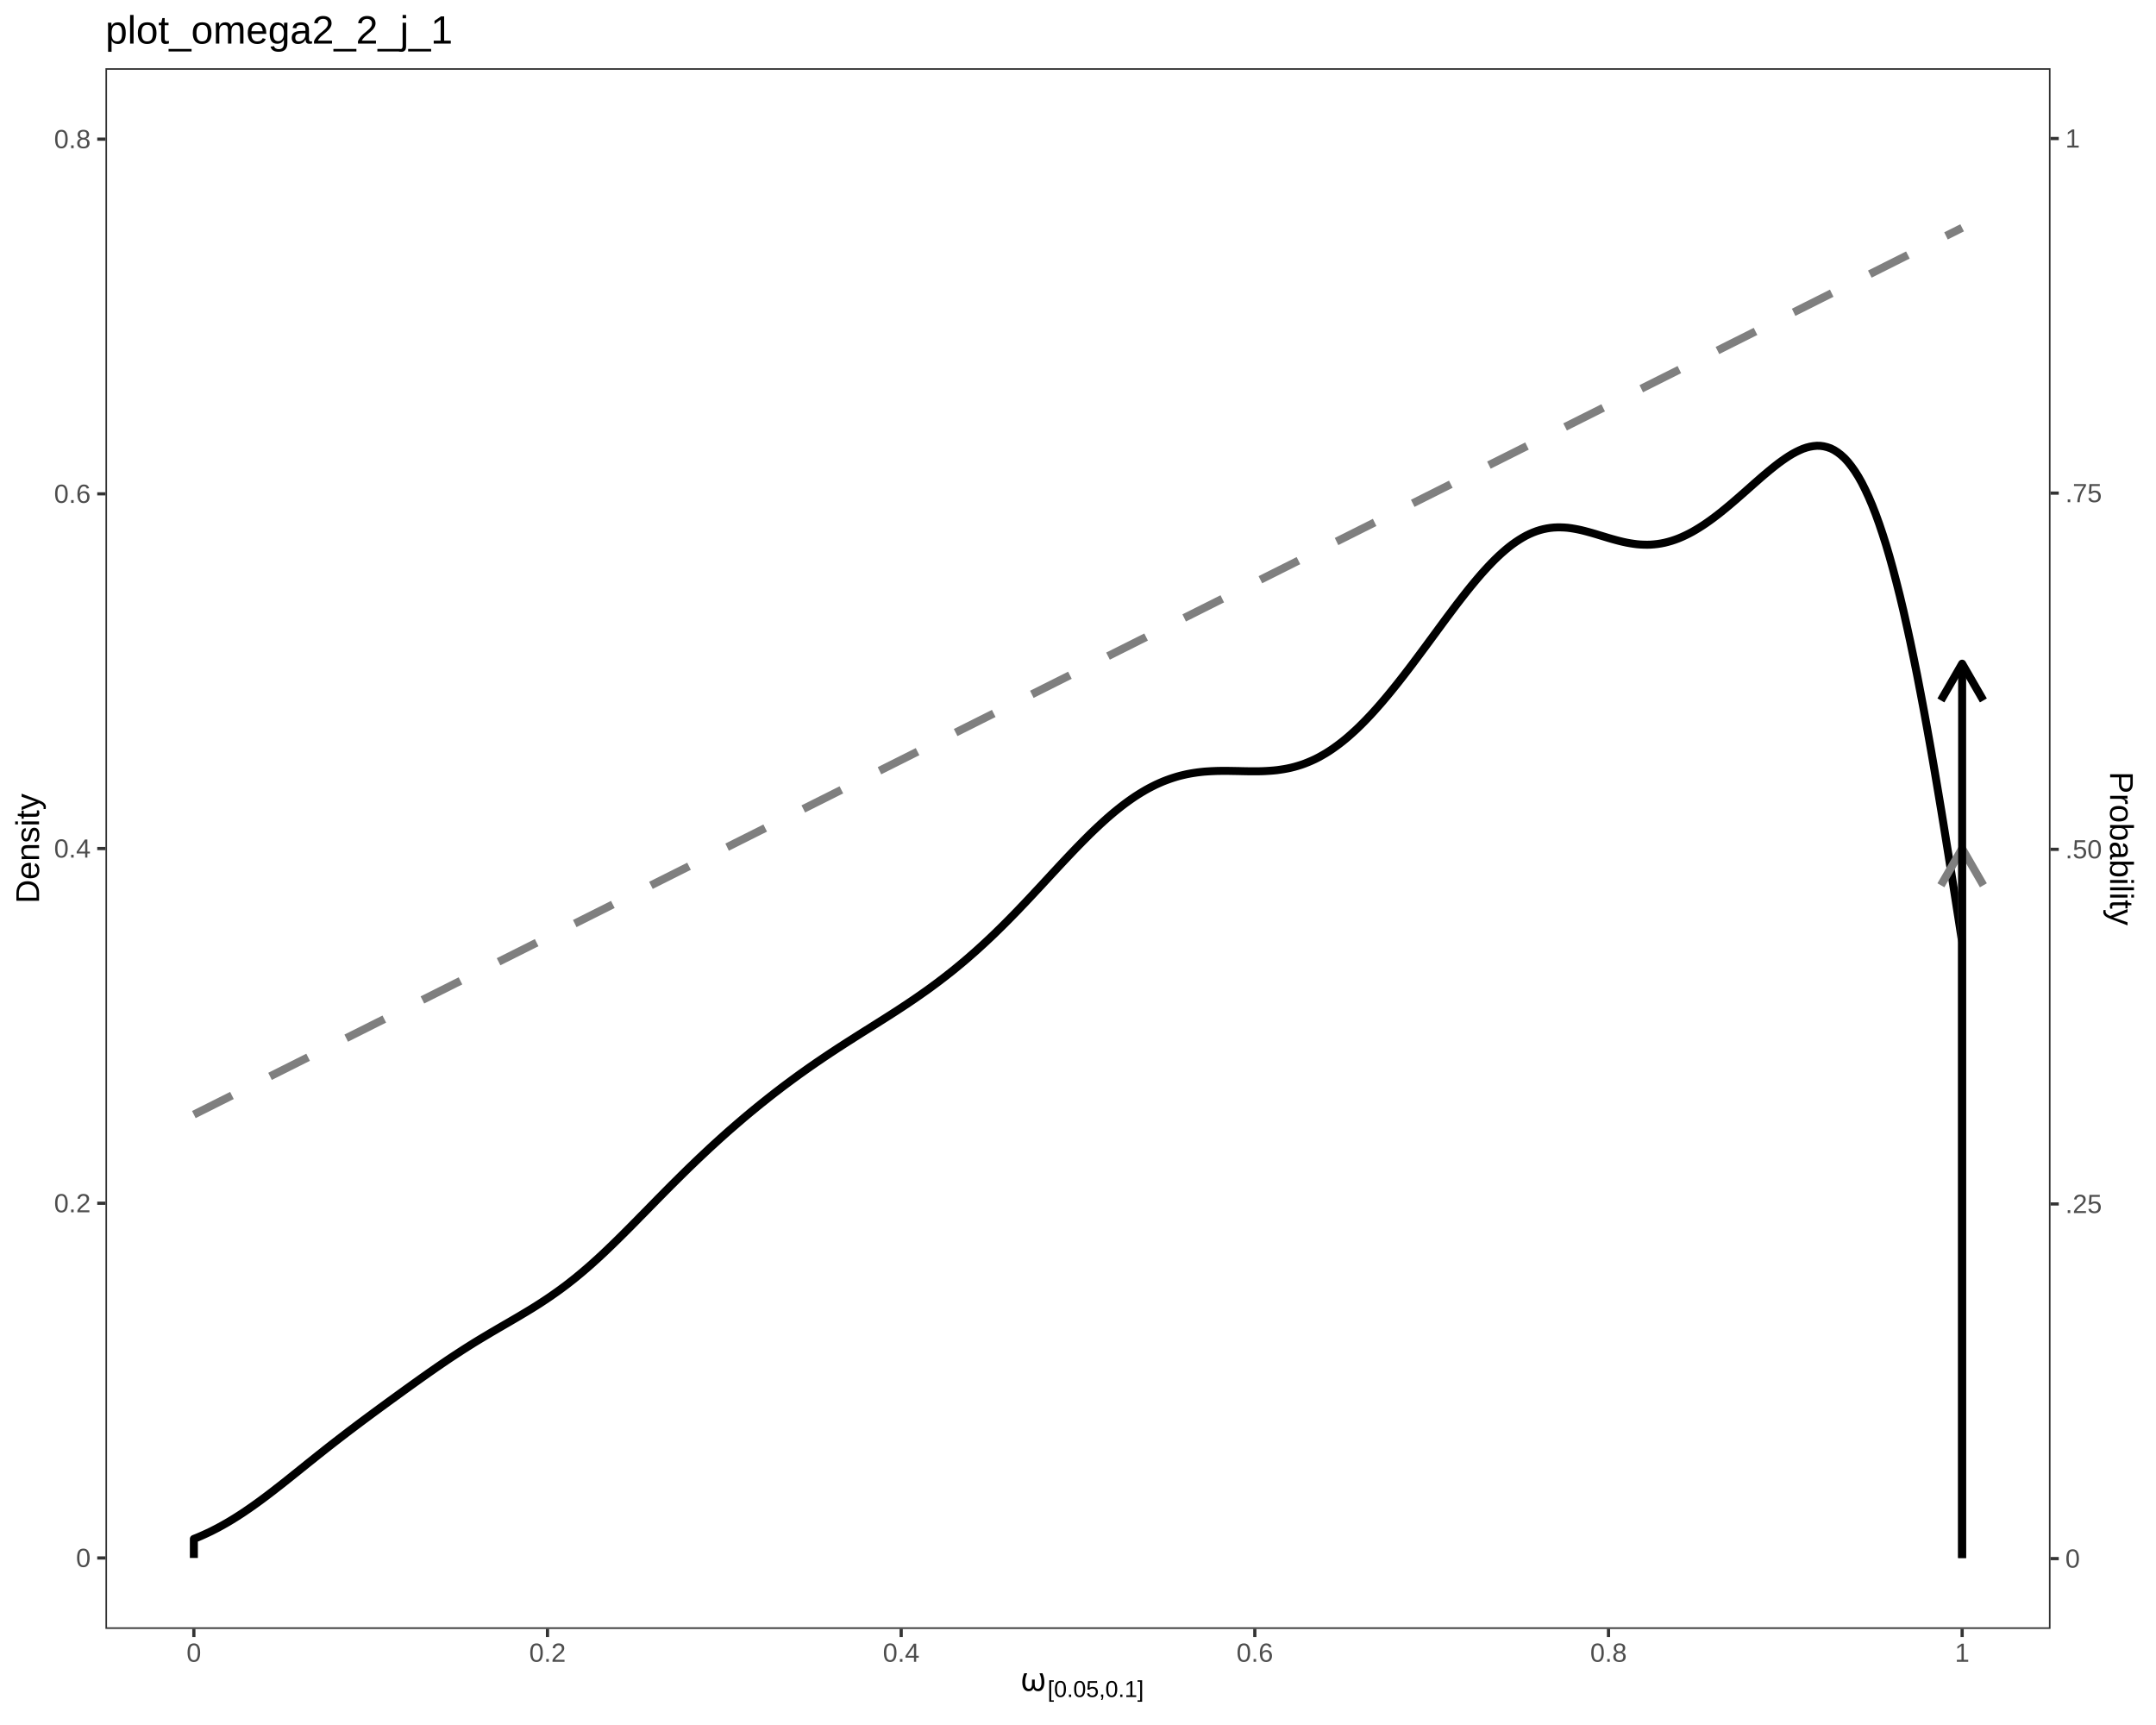
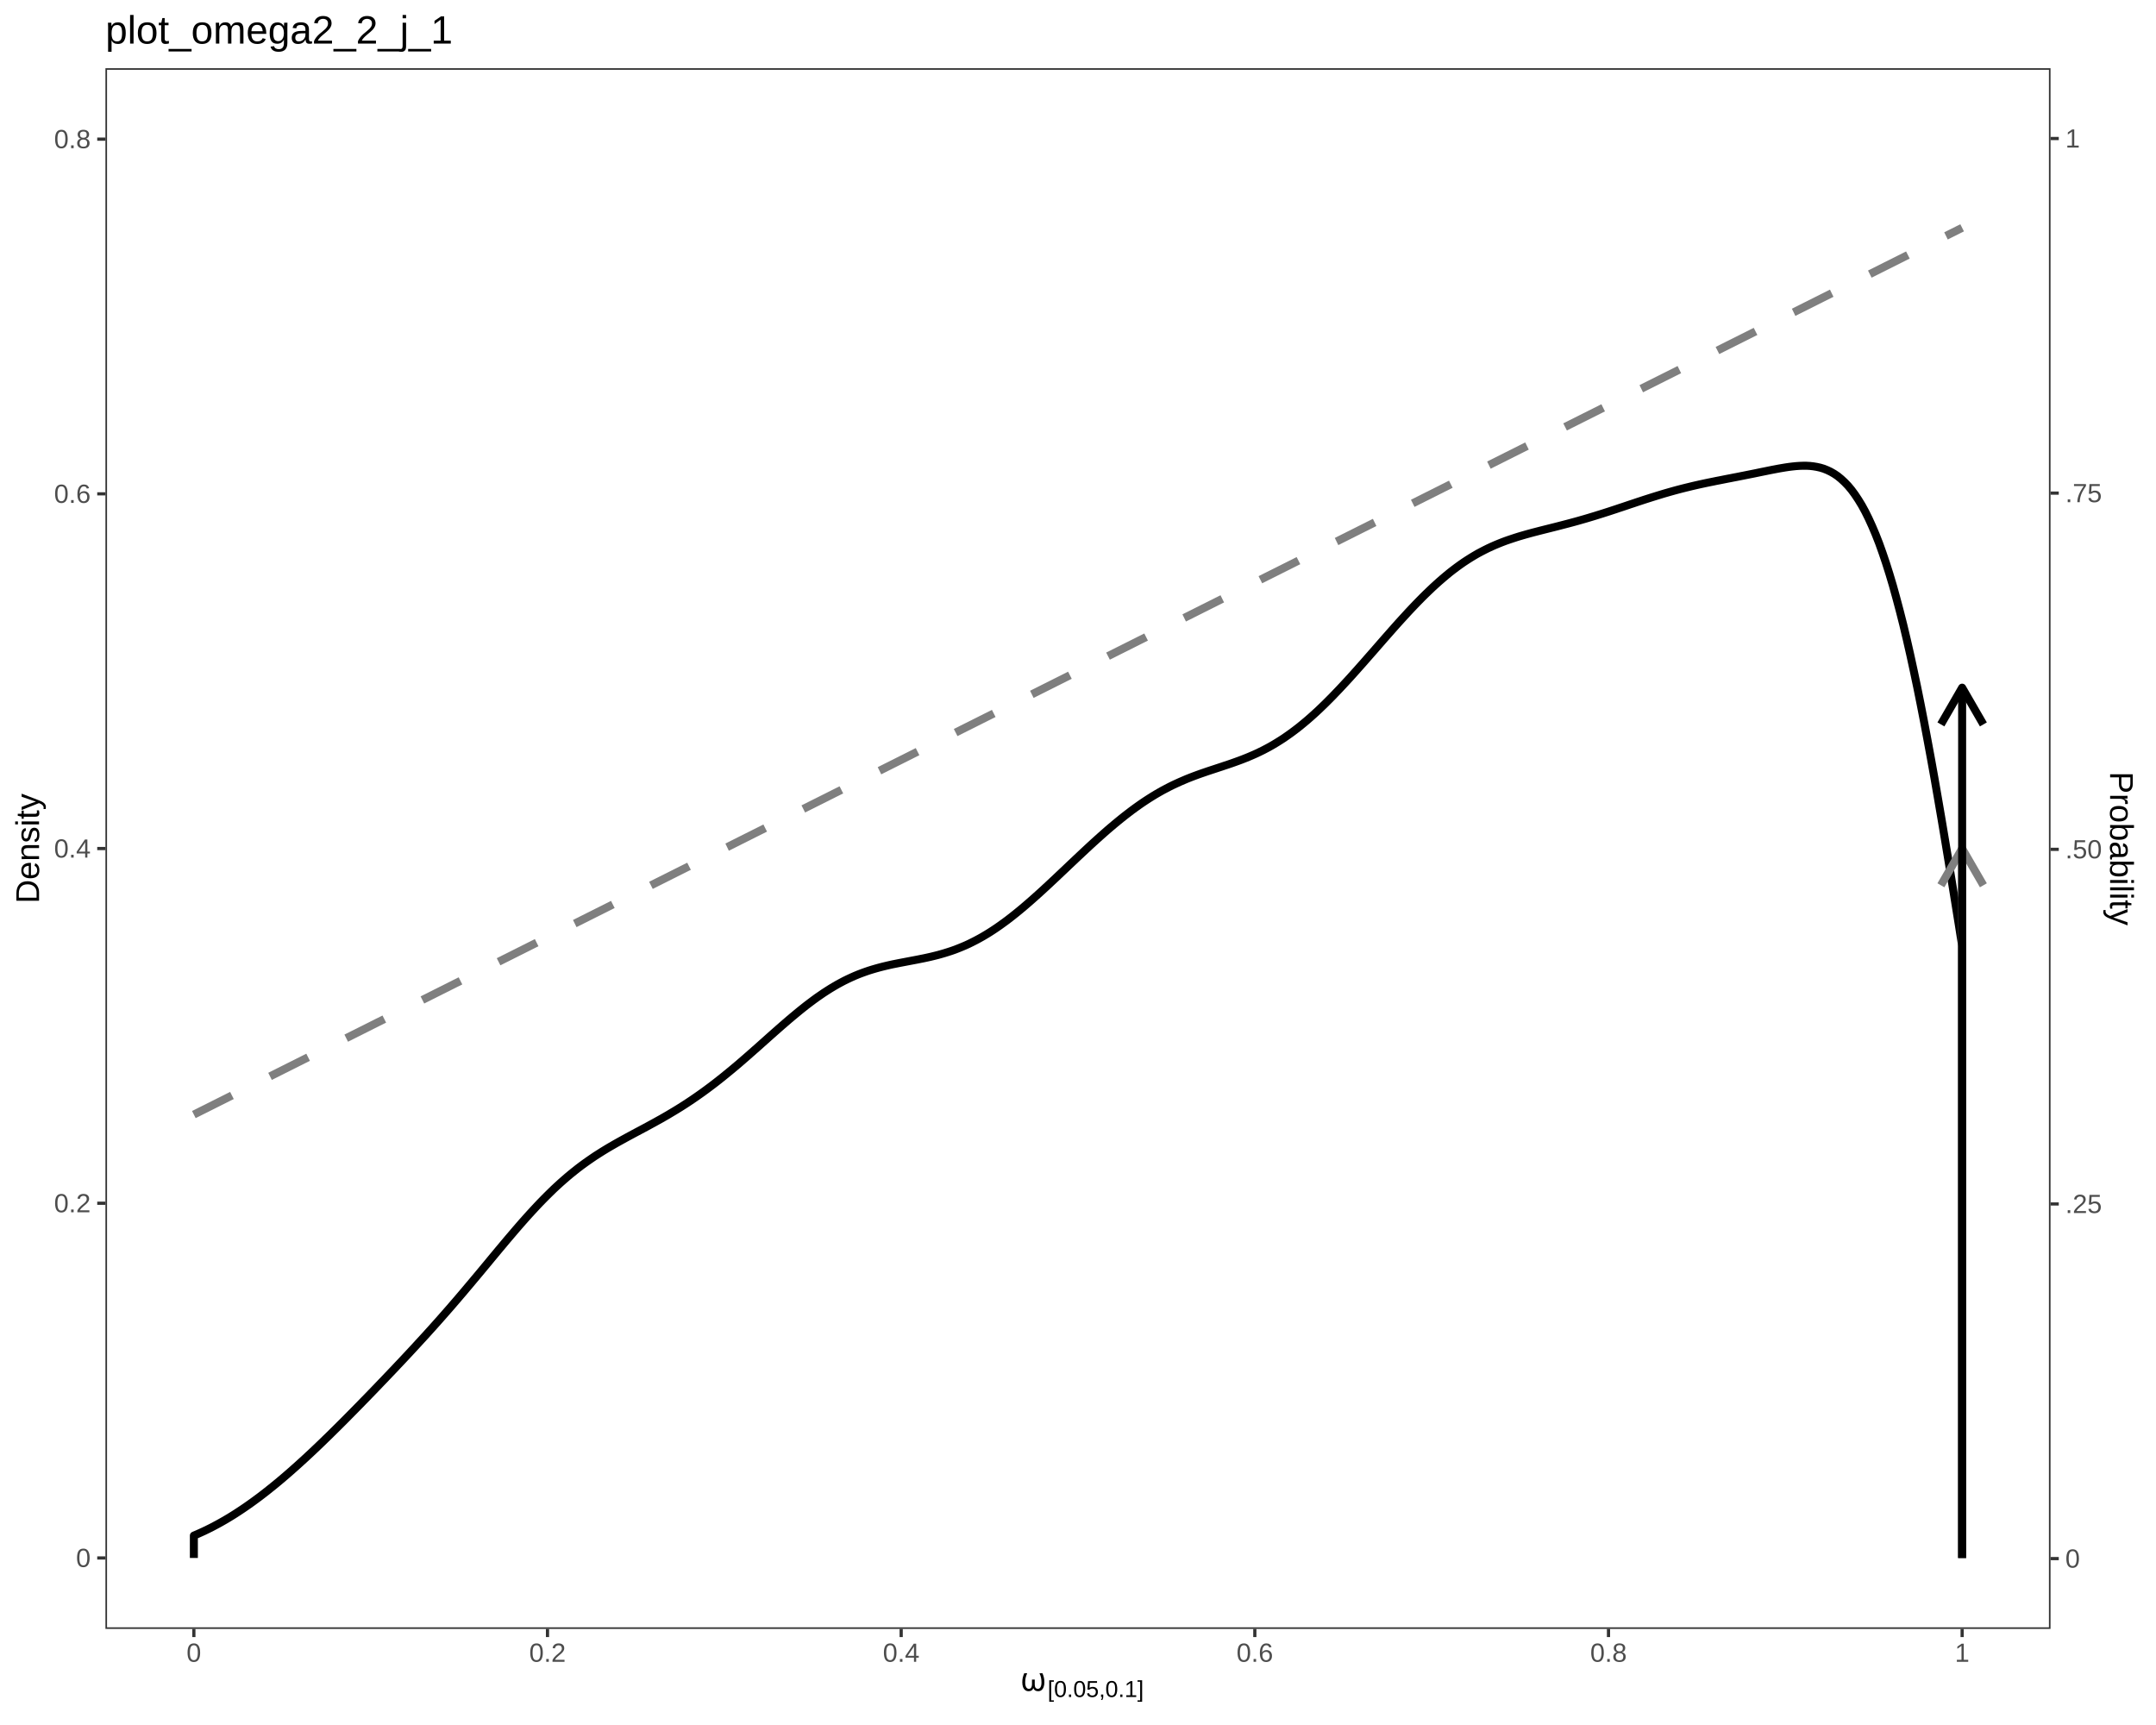
<svg xmlns="http://www.w3.org/2000/svg" viewBox="0 0 720.00 576.00">
  <defs>
    <style type="text/css">
    line, polyline, polygon, path, rect, circle {
      fill: none;
      stroke: #000000;
      stroke-linecap: round;
      stroke-linejoin: round;
      stroke-miterlimit: 10.00;
    }
  </style>
  </defs>
  <rect width="100%" height="100%" style="stroke: none; fill: #FFFFFF;" />
  <rect x="0.00" y="0.00" width="720.00" height="576.00" style="stroke-width: 1.07; stroke: #FFFFFF; fill: #FFFFFF;" />
  <defs>
    <clipPath id="cpMzUuMjF8Njg0Ljc5fDU0My45MXwyMi43Nw==">
      <rect x="35.21" y="22.77" width="649.57" height="521.14" />
    </clipPath>
  </defs>
  <rect x="35.21" y="22.77" width="649.57" height="521.14" style="stroke-width: 1.07; stroke: none; fill: #FFFFFF;" clip-path="url(#cpMzUuMjF8Njg0Ljc5fDU0My45MXwyMi43Nw==)" />
  <polyline points="64.74,372.17 65.33,371.87 65.92,371.58 66.51,371.28 67.10,370.98 67.69,370.69 68.29,370.39 68.88,370.10 69.47,369.80 70.06,369.50 70.65,369.21 71.24,368.91 71.83,368.61 72.42,368.32 73.01,368.02 73.61,367.72 74.20,367.43 74.79,367.13 75.38,366.84 75.97,366.54 76.56,366.24 77.15,365.95 77.74,365.65 78.33,365.35 78.93,365.06 79.52,364.76 80.11,364.46 80.70,364.17 81.29,363.87 81.88,363.57 82.47,363.28 83.06,362.98 83.65,362.69 84.25,362.39 84.84,362.09 85.43,361.80 86.02,361.50 86.61,361.20 87.20,360.91 87.79,360.61 88.38,360.31 88.97,360.02 89.57,359.72 90.16,359.43 90.75,359.13 91.34,358.83 91.93,358.54 92.52,358.24 93.11,357.94 93.70,357.65 94.29,357.35 94.89,357.05 95.48,356.76 96.07,356.46 96.66,356.16 97.25,355.87 97.84,355.57 98.43,355.28 99.02,354.98 99.61,354.68 100.21,354.39 100.80,354.09 101.39,353.79 101.98,353.50 102.57,353.20 103.16,352.90 103.75,352.61 104.34,352.31 104.93,352.02 105.53,351.72 106.12,351.42 106.71,351.13 107.30,350.83 107.89,350.53 108.48,350.24 109.07,349.94 109.66,349.64 110.25,349.35 110.85,349.05 111.44,348.75 112.03,348.46 112.62,348.16 113.21,347.87 113.80,347.57 114.39,347.27 114.98,346.98 115.57,346.68 116.17,346.38 116.76,346.09 117.35,345.79 117.94,345.49 118.53,345.20 119.12,344.90 119.71,344.61 120.30,344.31 120.89,344.01 121.49,343.72 122.08,343.42 122.67,343.12 123.26,342.83 123.85,342.53 124.44,342.23 125.03,341.94 125.62,341.64 126.21,341.34 126.81,341.05 127.40,340.75 127.99,340.46 128.58,340.16 129.17,339.86 129.76,339.57 130.35,339.27 130.94,338.97 131.53,338.68 132.13,338.38 132.72,338.08 133.31,337.79 133.90,337.49 134.49,337.20 135.08,336.90 135.67,336.60 136.26,336.31 136.85,336.01 137.45,335.71 138.04,335.42 138.63,335.12 139.22,334.82 139.81,334.53 140.40,334.23 140.99,333.94 141.58,333.64 142.18,333.34 142.77,333.05 143.36,332.75 143.95,332.45 144.54,332.16 145.13,331.86 145.72,331.56 146.31,331.27 146.90,330.97 147.50,330.67 148.09,330.38 148.68,330.08 149.27,329.79 149.86,329.49 150.45,329.19 151.04,328.90 151.63,328.60 152.22,328.30 152.82,328.01 153.41,327.71 154.00,327.41 154.59,327.12 155.18,326.82 155.77,326.53 156.36,326.23 156.95,325.93 157.54,325.64 158.14,325.34 158.73,325.04 159.32,324.75 159.91,324.45 160.50,324.15 161.09,323.86 161.68,323.56 162.27,323.26 162.86,322.97 163.46,322.67 164.05,322.38 164.64,322.08 165.23,321.78 165.82,321.49 166.41,321.19 167.00,320.89 167.59,320.60 168.18,320.30 168.78,320.00 169.37,319.71 169.96,319.41 170.55,319.12 171.14,318.82 171.73,318.52 172.32,318.23 172.91,317.93 173.50,317.63 174.10,317.34 174.69,317.04 175.28,316.74 175.87,316.45 176.46,316.15 177.05,315.85 177.64,315.56 178.23,315.26 178.82,314.97 179.42,314.67 180.01,314.37 180.60,314.08 181.19,313.78 181.78,313.48 182.37,313.19 182.96,312.89 183.55,312.59 184.14,312.30 184.74,312.00 185.33,311.71 185.92,311.41 186.51,311.11 187.10,310.82 187.69,310.52 188.28,310.22 188.87,309.93 189.46,309.63 190.06,309.33 190.65,309.04 191.24,308.74 191.83,308.44 192.42,308.15 193.01,307.85 193.60,307.56 194.19,307.26 194.78,306.96 195.38,306.67 195.97,306.37 196.56,306.07 197.15,305.78 197.74,305.48 198.33,305.18 198.92,304.89 199.51,304.59 200.10,304.30 200.70,304.00 201.29,303.70 201.88,303.41 202.47,303.11 203.06,302.81 203.65,302.52 204.24,302.22 204.83,301.92 205.42,301.63 206.02,301.33 206.61,301.03 207.20,300.74 207.79,300.44 208.38,300.15 208.97,299.85 209.56,299.55 210.15,299.26 210.74,298.96 211.34,298.66 211.93,298.37 212.52,298.07 213.11,297.77 213.70,297.48 214.29,297.18 214.88,296.89 215.47,296.59 216.06,296.29 216.66,296.00 217.25,295.70 217.84,295.40 218.43,295.11 219.02,294.81 219.61,294.51 220.20,294.22 220.79,293.92 221.38,293.63 221.98,293.33 222.57,293.03 223.16,292.74 223.75,292.44 224.34,292.14 224.93,291.85 225.52,291.55 226.11,291.25 226.70,290.96 227.30,290.66 227.89,290.36 228.48,290.07 229.07,289.77 229.66,289.48 230.25,289.18 230.84,288.88 231.43,288.59 232.02,288.29 232.62,287.99 233.21,287.70 233.80,287.40 234.39,287.10 234.98,286.81 235.57,286.51 236.16,286.22 236.75,285.92 237.34,285.62 237.94,285.33 238.53,285.03 239.12,284.73 239.71,284.44 240.30,284.14 240.89,283.84 241.48,283.55 242.07,283.25 242.66,282.95 243.26,282.66 243.85,282.36 244.44,282.07 245.03,281.77 245.62,281.47 246.21,281.18 246.80,280.88 247.39,280.58 247.98,280.29 248.58,279.99 249.17,279.69 249.76,279.40 250.35,279.10 250.94,278.81 251.53,278.51 252.12,278.21 252.71,277.92 253.30,277.62 253.90,277.32 254.49,277.03 255.08,276.73 255.67,276.43 256.26,276.14 256.85,275.84 257.44,275.54 258.03,275.25 258.62,274.95 259.22,274.66 259.81,274.36 260.40,274.06 260.99,273.77 261.58,273.47 262.17,273.17 262.76,272.88 263.35,272.58 263.94,272.28 264.54,271.99 265.13,271.69 265.72,271.40 266.31,271.10 266.90,270.80 267.49,270.51 268.08,270.21 268.67,269.91 269.26,269.62 269.86,269.32 270.45,269.02 271.04,268.73 271.63,268.43 272.22,268.13 272.81,267.84 273.40,267.54 273.99,267.25 274.58,266.95 275.18,266.65 275.77,266.36 276.36,266.06 276.95,265.76 277.54,265.47 278.13,265.17 278.72,264.87 279.31,264.58 279.90,264.28 280.50,263.99 281.09,263.69 281.68,263.39 282.27,263.10 282.86,262.80 283.45,262.50 284.04,262.21 284.63,261.91 285.22,261.61 285.82,261.32 286.41,261.02 287.00,260.72 287.59,260.43 288.18,260.13 288.77,259.84 289.36,259.54 289.95,259.24 290.54,258.95 291.14,258.65 291.73,258.35 292.32,258.06 292.91,257.76 293.50,257.46 294.09,257.17 294.68,256.87 295.27,256.58 295.86,256.28 296.46,255.98 297.05,255.69 297.64,255.39 298.23,255.09 298.82,254.80 299.41,254.50 300.00,254.20 300.59,253.91 301.18,253.61 301.78,253.32 302.37,253.02 302.96,252.72 303.55,252.43 304.14,252.13 304.73,251.83 305.32,251.54 305.91,251.24 306.50,250.94 307.10,250.65 307.69,250.35 308.28,250.05 308.87,249.76 309.46,249.46 310.05,249.17 310.64,248.87 311.23,248.57 311.82,248.28 312.42,247.98 313.01,247.68 313.60,247.39 314.19,247.09 314.78,246.79 315.37,246.50 315.96,246.20 316.55,245.91 317.14,245.61 317.74,245.31 318.33,245.02 318.92,244.72 319.51,244.42 320.10,244.13 320.69,243.83 321.28,243.53 321.87,243.24 322.46,242.94 323.06,242.64 323.65,242.35 324.24,242.05 324.83,241.76 325.42,241.46 326.01,241.16 326.60,240.87 327.19,240.57 327.78,240.27 328.38,239.98 328.97,239.68 329.56,239.38 330.15,239.09 330.74,238.79 331.33,238.50 331.92,238.20 332.51,237.90 333.10,237.61 333.70,237.31 334.29,237.01 334.88,236.72 335.47,236.42 336.06,236.12 336.65,235.83 337.24,235.53 337.83,235.23 338.42,234.94 339.02,234.64 339.61,234.35 340.20,234.05 340.79,233.75 341.38,233.46 341.97,233.16 342.56,232.86 343.15,232.57 343.74,232.27 344.34,231.97 344.93,231.68 345.52,231.38 346.11,231.09 346.70,230.79 347.29,230.49 347.88,230.20 348.47,229.90 349.06,229.60 349.66,229.31 350.25,229.01 350.84,228.71 351.43,228.42 352.02,228.12 352.61,227.82 353.20,227.53 353.79,227.23 354.38,226.94 354.98,226.64 355.57,226.34 356.16,226.05 356.75,225.75 357.34,225.45 357.93,225.16 358.52,224.86 359.11,224.56 359.70,224.27 360.30,223.97 360.89,223.68 361.48,223.38 362.07,223.08 362.66,222.79 363.25,222.49 363.84,222.19 364.43,221.90 365.02,221.60 365.62,221.30 366.21,221.01 366.80,220.71 367.39,220.41 367.98,220.12 368.57,219.82 369.16,219.53 369.75,219.23 370.34,218.93 370.94,218.64 371.53,218.34 372.12,218.04 372.71,217.75 373.30,217.45 373.89,217.15 374.48,216.86 375.07,216.56 375.66,216.27 376.26,215.97 376.85,215.67 377.44,215.38 378.03,215.08 378.62,214.78 379.21,214.49 379.80,214.19 380.39,213.89 380.98,213.60 381.58,213.30 382.17,213.01 382.76,212.71 383.35,212.41 383.94,212.12 384.53,211.82 385.12,211.52 385.71,211.23 386.30,210.93 386.90,210.63 387.49,210.34 388.08,210.04 388.67,209.74 389.26,209.45 389.85,209.15 390.44,208.86 391.03,208.56 391.62,208.26 392.22,207.97 392.81,207.67 393.40,207.37 393.99,207.08 394.58,206.78 395.17,206.48 395.76,206.19 396.35,205.89 396.94,205.60 397.54,205.30 398.13,205.00 398.72,204.71 399.31,204.41 399.90,204.11 400.49,203.82 401.08,203.52 401.67,203.22 402.26,202.93 402.86,202.63 403.45,202.33 404.04,202.04 404.63,201.74 405.22,201.45 405.81,201.15 406.40,200.85 406.99,200.56 407.58,200.26 408.18,199.96 408.77,199.67 409.36,199.37 409.95,199.07 410.54,198.78 411.13,198.48 411.72,198.19 412.31,197.89 412.90,197.59 413.50,197.30 414.09,197.00 414.68,196.70 415.27,196.41 415.86,196.11 416.45,195.81 417.04,195.52 417.63,195.22 418.22,194.92 418.82,194.63 419.41,194.33 420.00,194.04 420.59,193.74 421.18,193.44 421.77,193.15 422.36,192.85 422.95,192.55 423.54,192.26 424.14,191.96 424.73,191.66 425.32,191.37 425.91,191.07 426.50,190.78 427.09,190.48 427.68,190.18 428.27,189.89 428.86,189.59 429.46,189.29 430.05,189.00 430.64,188.70 431.23,188.40 431.82,188.11 432.41,187.81 433.00,187.51 433.59,187.22 434.18,186.92 434.78,186.63 435.37,186.33 435.96,186.03 436.55,185.74 437.14,185.44 437.73,185.14 438.32,184.85 438.91,184.55 439.50,184.25 440.10,183.96 440.69,183.66 441.28,183.37 441.87,183.07 442.46,182.77 443.05,182.48 443.64,182.18 444.23,181.88 444.82,181.59 445.42,181.29 446.01,180.99 446.60,180.70 447.19,180.40 447.78,180.10 448.37,179.81 448.96,179.51 449.55,179.22 450.14,178.92 450.74,178.62 451.33,178.33 451.92,178.03 452.51,177.73 453.10,177.44 453.69,177.14 454.28,176.84 454.87,176.55 455.46,176.25 456.06,175.96 456.65,175.66 457.24,175.36 457.83,175.07 458.42,174.77 459.01,174.47 459.60,174.18 460.19,173.88 460.78,173.58 461.38,173.29 461.97,172.99 462.56,172.69 463.15,172.40 463.74,172.10 464.33,171.81 464.92,171.51 465.51,171.21 466.10,170.92 466.70,170.62 467.29,170.32 467.88,170.03 468.47,169.73 469.06,169.43 469.65,169.14 470.24,168.84 470.83,168.55 471.42,168.25 472.02,167.95 472.61,167.66 473.20,167.36 473.79,167.06 474.38,166.77 474.97,166.47 475.56,166.17 476.15,165.88 476.74,165.58 477.34,165.29 477.93,164.99 478.52,164.69 479.11,164.40 479.70,164.10 480.29,163.80 480.88,163.51 481.47,163.21 482.06,162.91 482.66,162.62 483.25,162.32 483.84,162.02 484.43,161.73 485.02,161.43 485.61,161.14 486.20,160.84 486.79,160.54 487.38,160.25 487.98,159.95 488.57,159.65 489.16,159.36 489.75,159.06 490.34,158.76 490.93,158.47 491.52,158.17 492.11,157.88 492.70,157.58 493.30,157.28 493.89,156.99 494.48,156.69 495.07,156.39 495.66,156.10 496.25,155.80 496.84,155.50 497.43,155.21 498.02,154.91 498.62,154.61 499.21,154.32 499.80,154.02 500.39,153.73 500.98,153.43 501.57,153.13 502.16,152.84 502.75,152.54 503.34,152.24 503.94,151.95 504.53,151.65 505.12,151.35 505.71,151.06 506.30,150.76 506.89,150.47 507.48,150.17 508.07,149.87 508.66,149.58 509.26,149.28 509.85,148.98 510.44,148.69 511.03,148.39 511.62,148.09 512.21,147.80 512.80,147.50 513.39,147.20 513.98,146.91 514.58,146.61 515.17,146.32 515.76,146.02 516.35,145.72 516.94,145.43 517.53,145.13 518.12,144.83 518.71,144.54 519.30,144.24 519.90,143.94 520.49,143.65 521.08,143.35 521.67,143.06 522.26,142.76 522.85,142.46 523.44,142.17 524.03,141.87 524.62,141.57 525.22,141.28 525.81,140.98 526.40,140.68 526.99,140.39 527.58,140.09 528.17,139.79 528.76,139.50 529.35,139.20 529.94,138.91 530.54,138.61 531.13,138.31 531.72,138.02 532.31,137.72 532.90,137.42 533.49,137.13 534.08,136.83 534.67,136.53 535.26,136.24 535.86,135.94 536.45,135.65 537.04,135.35 537.63,135.05 538.22,134.76 538.81,134.46 539.40,134.16 539.99,133.87 540.58,133.57 541.18,133.27 541.77,132.98 542.36,132.68 542.95,132.38 543.54,132.09 544.13,131.79 544.72,131.50 545.31,131.20 545.90,130.90 546.50,130.61 547.09,130.31 547.68,130.01 548.27,129.72 548.86,129.42 549.45,129.12 550.04,128.83 550.63,128.53 551.22,128.24 551.82,127.94 552.41,127.64 553.00,127.35 553.59,127.05 554.18,126.75 554.77,126.46 555.36,126.16 555.95,125.86 556.54,125.57 557.14,125.27 557.73,124.98 558.32,124.68 558.91,124.38 559.50,124.09 560.09,123.79 560.68,123.49 561.27,123.20 561.86,122.90 562.46,122.60 563.05,122.31 563.64,122.01 564.23,121.71 564.82,121.42 565.41,121.12 566.00,120.83 566.59,120.53 567.18,120.23 567.78,119.94 568.37,119.64 568.96,119.34 569.55,119.05 570.14,118.75 570.73,118.45 571.32,118.16 571.91,117.86 572.50,117.57 573.10,117.27 573.69,116.97 574.28,116.68 574.87,116.38 575.46,116.08 576.05,115.79 576.64,115.49 577.23,115.19 577.82,114.90 578.42,114.60 579.01,114.30 579.60,114.01 580.19,113.71 580.78,113.42 581.37,113.12 581.96,112.82 582.55,112.53 583.15,112.23 583.74,111.93 584.33,111.64 584.92,111.34 585.51,111.04 586.10,110.75 586.69,110.45 587.28,110.16 587.87,109.86 588.47,109.56 589.06,109.27 589.65,108.97 590.24,108.67 590.83,108.38 591.42,108.08 592.01,107.78 592.60,107.49 593.19,107.19 593.79,106.89 594.38,106.60 594.97,106.30 595.56,106.01 596.15,105.71 596.74,105.41 597.33,105.12 597.92,104.82 598.51,104.52 599.11,104.23 599.70,103.93 600.29,103.63 600.88,103.34 601.47,103.04 602.06,102.75 602.65,102.45 603.24,102.15 603.83,101.86 604.43,101.56 605.02,101.26 605.61,100.97 606.20,100.67 606.79,100.37 607.38,100.08 607.97,99.78 608.56,99.48 609.15,99.19 609.75,98.89 610.34,98.60 610.93,98.30 611.52,98.00 612.11,97.71 612.70,97.41 613.29,97.11 613.88,96.82 614.47,96.52 615.07,96.22 615.66,95.93 616.25,95.63 616.84,95.34 617.43,95.04 618.02,94.74 618.61,94.45 619.20,94.15 619.79,93.85 620.39,93.56 620.98,93.26 621.57,92.96 622.16,92.67 622.75,92.37 623.34,92.07 623.93,91.78 624.52,91.48 625.11,91.19 625.71,90.89 626.30,90.59 626.89,90.30 627.48,90.00 628.07,89.70 628.66,89.41 629.25,89.11 629.84,88.81 630.43,88.52 631.03,88.22 631.62,87.93 632.21,87.63 632.80,87.33 633.39,87.04 633.98,86.74 634.57,86.44 635.16,86.15 635.75,85.85 636.35,85.55 636.94,85.26 637.53,84.96 638.12,84.67 638.71,84.37 639.30,84.07 639.89,83.78 640.48,83.48 641.07,83.18 641.67,82.89 642.26,82.59 642.85,82.29 643.44,82.00 644.03,81.70 644.62,81.40 645.21,81.11 645.80,80.81 646.39,80.52 646.99,80.22 647.58,79.92 648.17,79.63 648.76,79.33 649.35,79.03 649.94,78.74 650.53,78.44 651.12,78.14 651.71,77.85 652.31,77.55 652.90,77.26 653.49,76.96 654.08,76.66 654.67,76.37 655.26,76.07 " style="stroke-width: 2.67; stroke: #7F7F7F; stroke-dasharray: 14.23,14.23; stroke-linecap: butt;" clip-path="url(#cpMzUuMjF8Njg0Ljc5fDU0My45MXwyMi43Nw==)" />
-   <polyline points="64.74,520.22 64.74,513.86 65.89,513.40 67.05,512.91 68.21,512.39 69.36,511.86 70.52,511.31 71.67,510.72 72.83,510.12 73.98,509.49 75.14,508.84 76.30,508.17 77.45,507.48 78.61,506.76 79.76,506.03 80.92,505.28 82.07,504.50 83.23,503.71 84.38,502.91 85.54,502.08 86.70,501.24 87.85,500.39 89.01,499.52 90.16,498.65 91.32,497.76 92.47,496.86 93.63,495.96 94.79,495.05 95.94,494.13 97.10,493.21 98.25,492.28 99.41,491.36 100.56,490.43 101.72,489.50 102.87,488.57 104.03,487.65 105.19,486.72 106.34,485.80 107.50,484.89 108.65,483.97 109.81,483.06 110.96,482.16 112.12,481.26 113.28,480.37 114.43,479.48 115.59,478.59 116.74,477.71 117.90,476.84 119.05,475.97 120.21,475.10 121.36,474.24 122.52,473.38 123.68,472.52 124.83,471.67 125.99,470.82 127.14,469.97 128.30,469.13 129.45,468.28 130.61,467.44 131.77,466.60 132.92,465.76 134.08,464.93 135.23,464.09 136.39,463.26 137.54,462.43 138.70,461.60 139.85,460.78 141.01,459.95 142.17,459.14 143.32,458.32 144.48,457.52 145.63,456.71 146.79,455.92 147.94,455.13 149.10,454.34 150.26,453.56 151.41,452.80 152.57,452.04 153.72,451.29 154.88,450.54 156.03,449.81 157.19,449.08 158.34,448.36 159.50,447.65 160.66,446.95 161.81,446.26 162.97,445.57 164.12,444.88 165.28,444.21 166.43,443.53 167.59,442.86 168.74,442.19 169.90,441.52 171.06,440.84 172.21,440.17 173.37,439.49 174.52,438.80 175.68,438.11 176.83,437.41 177.99,436.70 179.15,435.97 180.30,435.24 181.46,434.48 182.61,433.72 183.77,432.93 184.92,432.13 186.08,431.31 187.23,430.48 188.39,429.62 189.55,428.74 190.70,427.84 191.86,426.92 193.01,425.98 194.17,425.02 195.32,424.04 196.48,423.04 197.64,422.02 198.79,420.98 199.95,419.93 201.10,418.86 202.26,417.77 203.41,416.67 204.57,415.55 205.72,414.43 206.88,413.29 208.04,412.14 209.19,410.99 210.35,409.83 211.50,408.66 212.66,407.49 213.81,406.31 214.97,405.14 216.13,403.96 217.28,402.78 218.44,401.60 219.59,400.42 220.75,399.25 221.90,398.08 223.06,396.91 224.21,395.75 225.37,394.60 226.53,393.45 227.68,392.31 228.84,391.17 229.99,390.04 231.15,388.93 232.30,387.82 233.46,386.71 234.62,385.62 235.77,384.54 236.93,383.46 238.08,382.39 239.24,381.34 240.39,380.29 241.55,379.25 242.70,378.22 243.86,377.20 245.02,376.20 246.17,375.20 247.33,374.21 248.48,373.22 249.64,372.25 250.79,371.29 251.95,370.34 253.11,369.39 254.26,368.46 255.42,367.54 256.57,366.62 257.73,365.71 258.88,364.81 260.04,363.93 261.19,363.04 262.35,362.17 263.51,361.31 264.66,360.46 265.82,359.61 266.97,358.77 268.13,357.95 269.28,357.13 270.44,356.31 271.60,355.51 272.75,354.71 273.91,353.93 275.06,353.14 276.22,352.37 277.37,351.60 278.53,350.84 279.68,350.08 280.84,349.33 282.00,348.58 283.15,347.84 284.31,347.11 285.46,346.37 286.62,345.64 287.77,344.91 288.93,344.18 290.09,343.46 291.24,342.73 292.40,342.00 293.55,341.27 294.71,340.54 295.86,339.81 297.02,339.07 298.17,338.33 299.33,337.59 300.49,336.83 301.64,336.07 302.80,335.31 303.95,334.53 305.11,333.75 306.26,332.96 307.42,332.15 308.57,331.34 309.73,330.52 310.89,329.68 312.04,328.83 313.20,327.97 314.35,327.09 315.51,326.20 316.66,325.30 317.82,324.39 318.98,323.45 320.13,322.50 321.29,321.54 322.44,320.57 323.60,319.57 324.75,318.56 325.91,317.54 327.06,316.50 328.22,315.44 329.38,314.37 330.53,313.29 331.69,312.19 332.84,311.07 334.00,309.94 335.15,308.80 336.31,307.64 337.47,306.47 338.62,305.29 339.78,304.10 340.93,302.89 342.09,301.68 343.24,300.46 344.40,299.23 345.55,297.99 346.71,296.75 347.87,295.51 349.02,294.26 350.18,293.01 351.33,291.76 352.49,290.52 353.64,289.27 354.80,288.03 355.96,286.80 357.11,285.58 358.27,284.36 359.42,283.16 360.58,281.97 361.73,280.80 362.89,279.64 364.04,278.49 365.20,277.37 366.36,276.27 367.51,275.20 368.67,274.14 369.82,273.11 370.98,272.11 372.13,271.14 373.29,270.20 374.45,269.28 375.60,268.40 376.76,267.55 377.91,266.74 379.07,265.95 380.22,265.21 381.38,264.50 382.53,263.82 383.69,263.18 384.85,262.58 386.00,262.01 387.16,261.48 388.31,260.98 389.47,260.53 390.62,260.11 391.78,259.72 392.94,259.36 394.09,259.04 395.25,258.76 396.40,258.50 397.56,258.28 398.71,258.09 399.87,257.92 401.02,257.78 402.18,257.66 403.34,257.58 404.49,257.51 405.65,257.46 406.80,257.42 407.96,257.41 409.11,257.41 410.27,257.41 411.43,257.43 412.58,257.45 413.74,257.47 414.89,257.50 416.05,257.52 417.20,257.54 418.36,257.54 419.51,257.54 420.67,257.53 421.83,257.50 422.98,257.44 424.14,257.37 425.29,257.28 426.45,257.16 427.60,257.00 428.76,256.82 429.91,256.61 431.07,256.36 432.23,256.07 433.38,255.74 434.54,255.38 435.69,254.97 436.85,254.51 438.00,254.02 439.16,253.49 440.32,252.90 441.47,252.26 442.63,251.59 443.78,250.87 444.94,250.10 446.09,249.28 447.25,248.42 448.40,247.53 449.56,246.58 450.72,245.58 451.87,244.55 453.03,243.49 454.18,242.37 455.34,241.22 456.49,240.03 457.65,238.81 458.81,237.55 459.96,236.26 461.12,234.94 462.27,233.59 463.43,232.21 464.58,230.81 465.74,229.38 466.89,227.94 468.05,226.46 469.21,224.97 470.36,223.47 471.52,221.95 472.67,220.41 473.83,218.86 474.98,217.31 476.14,215.75 477.30,214.18 478.45,212.61 479.61,211.04 480.76,209.47 481.92,207.90 483.07,206.34 484.23,204.80 485.38,203.26 486.54,201.73 487.70,200.23 488.85,198.75 490.01,197.28 491.16,195.85 492.32,194.45 493.47,193.08 494.63,191.73 495.79,190.44 496.94,189.19 498.10,187.97 499.25,186.81 500.41,185.69 501.56,184.64 502.72,183.63 503.87,182.68 505.03,181.79 506.19,180.97 507.34,180.21 508.50,179.50 509.65,178.86 510.81,178.30 511.96,177.80 513.12,177.36 514.28,176.99 515.43,176.69 516.59,176.45 517.74,176.27 518.90,176.15 520.05,176.10 521.21,176.10 522.36,176.14 523.52,176.23 524.68,176.38 525.83,176.57 526.99,176.79 528.14,177.04 529.30,177.33 530.45,177.64 531.61,177.96 532.77,178.30 533.92,178.65 535.08,179.00 536.23,179.35 537.39,179.70 538.54,180.03 539.70,180.35 540.85,180.65 542.01,180.93 543.17,181.18 544.32,181.39 545.48,181.57 546.63,181.72 547.79,181.82 548.94,181.87 550.10,181.89 551.26,181.86 552.41,181.77 553.57,181.64 554.72,181.46 555.88,181.23 557.03,180.94 558.19,180.61 559.34,180.23 560.50,179.80 561.66,179.31 562.81,178.78 563.97,178.21 565.12,177.60 566.28,176.93 567.43,176.23 568.59,175.49 569.74,174.72 570.90,173.90 572.06,173.06 573.21,172.19 574.37,171.29 575.52,170.36 576.68,169.41 577.83,168.45 578.99,167.46 580.15,166.46 581.30,165.45 582.46,164.44 583.61,163.42 584.77,162.39 585.92,161.37 587.08,160.36 588.23,159.35 589.39,158.36 590.55,157.39 591.70,156.44 592.86,155.52 594.01,154.63 595.17,153.79 596.32,152.99 597.48,152.23 598.64,151.53 599.79,150.91 600.95,150.35 602.10,149.85 603.26,149.46 604.41,149.16 605.57,148.96 606.72,148.85 607.88,148.87 609.04,149.03 610.19,149.31 611.35,149.71 612.50,150.29 613.66,151.03 614.81,151.92 615.97,152.97 617.13,154.23 618.28,155.69 619.44,157.32 620.59,159.14 621.75,161.20 622.90,163.49 624.06,165.98 625.21,168.68 626.37,171.63 627.53,174.84 628.68,178.26 629.84,181.90 630.99,185.80 632.15,189.97 633.30,194.36 634.46,198.95 635.62,203.81 636.77,208.92 637.93,214.23 639.08,219.74 640.24,225.49 641.39,231.46 642.55,237.61 643.70,243.93 644.86,250.43 646.02,257.12 647.17,263.94 648.33,270.88 649.48,277.95 650.64,285.14 651.79,292.41 652.95,299.75 654.11,307.15 655.26,314.59 655.26,520.22 " style="stroke-width: 2.67; stroke-linecap: butt;" clip-path="url(#cpMzUuMjF8Njg0Ljc5fDU0My45MXwyMi43Nw==)" />
+   <polyline points="64.74,520.22 64.74,512.76 65.89,512.27 67.05,511.75 68.21,511.22 69.36,510.66 70.52,510.09 71.67,509.48 72.83,508.86 73.98,508.22 75.14,507.56 76.30,506.87 77.45,506.17 78.61,505.44 79.76,504.69 80.92,503.92 82.07,503.14 83.23,502.33 84.38,501.51 85.54,500.66 86.70,499.80 87.85,498.92 89.01,498.02 90.16,497.10 91.32,496.17 92.47,495.23 93.63,494.26 94.79,493.28 95.94,492.29 97.10,491.28 98.25,490.26 99.41,489.23 100.56,488.18 101.72,487.13 102.87,486.06 104.03,484.98 105.19,483.89 106.34,482.79 107.50,481.68 108.65,480.56 109.81,479.44 110.96,478.30 112.12,477.16 113.28,476.01 114.43,474.86 115.59,473.70 116.74,472.53 117.90,471.36 119.05,470.19 120.21,469.01 121.36,467.82 122.52,466.64 123.68,465.44 124.83,464.25 125.99,463.05 127.14,461.84 128.30,460.64 129.45,459.43 130.61,458.21 131.77,457.00 132.92,455.77 134.08,454.55 135.23,453.32 136.39,452.08 137.54,450.84 138.70,449.59 139.85,448.33 141.01,447.07 142.17,445.81 143.32,444.53 144.48,443.25 145.63,441.96 146.79,440.66 147.94,439.35 149.10,438.03 150.26,436.71 151.41,435.37 152.57,434.03 153.72,432.68 154.88,431.32 156.03,429.95 157.19,428.58 158.34,427.20 159.50,425.82 160.66,424.43 161.81,423.04 162.97,421.65 164.12,420.25 165.28,418.86 166.43,417.47 167.59,416.09 168.74,414.71 169.90,413.34 171.06,411.98 172.21,410.63 173.37,409.29 174.52,407.97 175.68,406.67 176.83,405.39 177.99,404.13 179.15,402.88 180.30,401.66 181.46,400.47 182.61,399.31 183.77,398.17 184.92,397.05 186.08,395.97 187.23,394.92 188.39,393.90 189.55,392.90 190.70,391.94 191.86,391.01 193.01,390.10 194.17,389.22 195.32,388.38 196.48,387.56 197.64,386.76 198.79,385.98 199.95,385.24 201.10,384.51 202.26,383.80 203.41,383.11 204.57,382.44 205.72,381.78 206.88,381.13 208.04,380.49 209.19,379.86 210.35,379.23 211.50,378.61 212.66,377.99 213.81,377.38 214.97,376.76 216.13,376.14 217.28,375.51 218.44,374.88 219.59,374.24 220.75,373.60 221.90,372.94 223.06,372.27 224.21,371.58 225.37,370.89 226.53,370.18 227.68,369.46 228.84,368.72 229.99,367.96 231.15,367.19 232.30,366.40 233.46,365.59 234.62,364.77 235.77,363.93 236.93,363.07 238.08,362.20 239.24,361.31 240.39,360.40 241.55,359.48 242.70,358.54 243.86,357.59 245.02,356.63 246.17,355.66 247.33,354.67 248.48,353.67 249.64,352.67 250.79,351.65 251.95,350.63 253.11,349.61 254.26,348.58 255.42,347.55 256.57,346.52 257.73,345.49 258.88,344.47 260.04,343.45 261.19,342.44 262.35,341.44 263.51,340.44 264.66,339.47 265.82,338.51 266.97,337.56 268.13,336.63 269.28,335.72 270.44,334.84 271.60,333.97 272.75,333.13 273.91,332.33 275.06,331.54 276.22,330.79 277.37,330.06 278.53,329.37 279.68,328.70 280.84,328.07 282.00,327.46 283.15,326.90 284.31,326.36 285.46,325.85 286.62,325.37 287.77,324.93 288.93,324.51 290.09,324.11 291.24,323.75 292.40,323.41 293.55,323.09 294.71,322.79 295.86,322.51 297.02,322.24 298.17,321.99 299.33,321.76 300.49,321.53 301.64,321.31 302.80,321.09 303.95,320.87 305.11,320.65 306.26,320.43 307.42,320.20 308.57,319.97 309.73,319.72 310.89,319.46 312.04,319.18 313.20,318.89 314.35,318.57 315.51,318.23 316.66,317.87 317.82,317.49 318.98,317.08 320.13,316.63 321.29,316.16 322.44,315.67 323.60,315.14 324.75,314.57 325.91,313.98 327.06,313.36 328.22,312.71 329.38,312.02 330.53,311.31 331.69,310.56 332.84,309.79 334.00,308.98 335.15,308.15 336.31,307.30 337.47,306.41 338.62,305.50 339.78,304.57 340.93,303.62 342.09,302.65 343.24,301.66 344.40,300.65 345.55,299.63 346.71,298.59 347.87,297.54 349.02,296.48 350.18,295.41 351.33,294.33 352.49,293.25 353.64,292.16 354.80,291.06 355.96,289.97 357.11,288.87 358.27,287.78 359.42,286.69 360.58,285.60 361.73,284.52 362.89,283.44 364.04,282.37 365.20,281.31 366.36,280.26 367.51,279.23 368.67,278.20 369.82,277.19 370.98,276.20 372.13,275.23 373.29,274.27 374.45,273.33 375.60,272.41 376.76,271.52 377.91,270.64 379.07,269.79 380.22,268.97 381.38,268.16 382.53,267.39 383.69,266.64 384.85,265.91 386.00,265.21 387.16,264.54 388.31,263.89 389.47,263.28 390.62,262.68 391.78,262.11 392.94,261.57 394.09,261.05 395.25,260.55 396.40,260.06 397.56,259.60 398.71,259.16 399.87,258.73 401.02,258.32 402.18,257.92 403.34,257.52 404.49,257.14 405.65,256.76 406.80,256.38 407.96,256.00 409.11,255.61 410.27,255.23 411.43,254.83 412.58,254.42 413.74,254.00 414.89,253.57 416.05,253.11 417.20,252.64 418.36,252.14 419.51,251.63 420.67,251.08 421.83,250.51 422.98,249.91 424.14,249.28 425.29,248.62 426.45,247.92 427.60,247.20 428.76,246.45 429.91,245.65 431.07,244.83 432.23,243.97 433.38,243.09 434.54,242.16 435.69,241.21 436.85,240.23 438.00,239.22 439.16,238.17 440.32,237.10 441.47,236.00 442.63,234.88 443.78,233.73 444.94,232.56 446.09,231.36 447.25,230.15 448.40,228.92 449.56,227.67 450.72,226.41 451.87,225.13 453.03,223.84 454.18,222.54 455.34,221.24 456.49,219.92 457.65,218.60 458.81,217.28 459.96,215.96 461.12,214.63 462.27,213.31 463.43,212.00 464.58,210.69 465.74,209.38 466.89,208.09 468.05,206.81 469.21,205.55 470.36,204.29 471.52,203.06 472.67,201.85 473.83,200.66 474.98,199.49 476.14,198.34 477.30,197.23 478.45,196.13 479.61,195.07 480.76,194.04 481.92,193.04 483.07,192.07 484.23,191.12 485.38,190.23 486.54,189.36 487.70,188.52 488.85,187.72 490.01,186.96 491.16,186.23 492.32,185.53 493.47,184.86 494.63,184.24 495.79,183.64 496.94,183.07 498.10,182.53 499.25,182.02 500.41,181.54 501.56,181.08 502.72,180.64 503.87,180.24 505.03,179.85 506.19,179.47 507.34,179.11 508.50,178.77 509.65,178.44 510.81,178.12 511.96,177.81 513.12,177.51 514.28,177.21 515.43,176.92 516.59,176.63 517.74,176.34 518.90,176.05 520.05,175.76 521.21,175.46 522.36,175.16 523.52,174.86 524.68,174.55 525.83,174.24 526.99,173.92 528.14,173.59 529.30,173.26 530.45,172.92 531.61,172.57 532.77,172.22 533.92,171.86 535.08,171.50 536.23,171.13 537.39,170.76 538.54,170.38 539.70,170.00 540.85,169.61 542.01,169.23 543.17,168.84 544.32,168.45 545.48,168.07 546.63,167.68 547.79,167.30 548.94,166.92 550.10,166.55 551.26,166.18 552.41,165.82 553.57,165.46 554.72,165.11 555.88,164.76 557.03,164.43 558.19,164.10 559.34,163.78 560.50,163.47 561.66,163.17 562.81,162.88 563.97,162.60 565.12,162.32 566.28,162.05 567.43,161.79 568.59,161.54 569.74,161.29 570.90,161.05 572.06,160.82 573.21,160.58 574.37,160.36 575.52,160.13 576.68,159.90 577.83,159.68 578.99,159.45 580.15,159.23 581.30,159.00 582.46,158.77 583.61,158.54 584.77,158.31 585.92,158.08 587.08,157.84 588.23,157.60 589.39,157.37 590.55,157.13 591.70,156.90 592.86,156.68 594.01,156.46 595.17,156.26 596.32,156.07 597.48,155.90 598.64,155.76 599.79,155.64 600.95,155.56 602.10,155.52 603.26,155.52 604.41,155.58 605.57,155.71 606.72,155.90 607.88,156.16 609.04,156.51 610.19,156.97 611.35,157.52 612.50,158.18 613.66,158.96 614.81,159.90 615.97,160.97 617.13,162.17 618.28,163.54 619.44,165.11 620.59,166.84 621.75,168.74 622.90,170.84 624.06,173.18 625.21,175.71 626.37,178.44 627.53,181.40 628.68,184.62 629.84,188.05 630.99,191.69 632.15,195.58 633.30,199.74 634.46,204.11 635.62,208.69 636.77,213.52 637.93,218.62 639.08,223.90 640.24,229.39 641.39,235.10 642.55,241.04 643.70,247.14 644.86,253.41 646.02,259.86 647.17,266.49 648.33,273.24 649.48,280.10 650.64,287.09 651.79,294.19 652.95,301.35 654.11,308.57 655.26,315.85 655.26,520.22 " style="stroke-width: 2.67; stroke-linecap: butt;" clip-path="url(#cpMzUuMjF8Njg0Ljc5fDU0My45MXwyMi43Nw==)" />
  <line x1="655.26" y1="520.22" x2="655.26" y2="283.34" style="stroke-width: 2.67; stroke: #7F7F7F; stroke-linecap: butt;" clip-path="url(#cpMzUuMjF8Njg0Ljc5fDU0My45MXwyMi43Nw==)" />
  <polyline points="662.35,295.61 655.26,283.34 648.17,295.61 " style="stroke-width: 2.67; stroke: #7F7F7F; stroke-linecap: butt;" clip-path="url(#cpMzUuMjF8Njg0Ljc5fDU0My45MXwyMi43Nw==)" />
-   <line x1="655.26" y1="520.22" x2="655.26" y2="221.61" style="stroke-width: 2.67; stroke-linecap: butt;" clip-path="url(#cpMzUuMjF8Njg0Ljc5fDU0My45MXwyMi43Nw==)" />
-   <polyline points="662.35,233.88 655.26,221.61 648.17,233.88 " style="stroke-width: 2.67; stroke-linecap: butt;" clip-path="url(#cpMzUuMjF8Njg0Ljc5fDU0My45MXwyMi43Nw==)" />
+   <line x1="655.26" y1="520.22" x2="655.26" y2="229.62" style="stroke-width: 2.67; stroke-linecap: butt;" clip-path="url(#cpMzUuMjF8Njg0Ljc5fDU0My45MXwyMi43Nw==)" />
+   <polyline points="662.35,241.89 655.26,229.62 648.17,241.89 " style="stroke-width: 2.67; stroke-linecap: butt;" clip-path="url(#cpMzUuMjF8Njg0Ljc5fDU0My45MXwyMi43Nw==)" />
  <rect x="35.21" y="22.77" width="649.57" height="521.14" style="stroke-width: 1.07; stroke: #333333;" clip-path="url(#cpMzUuMjF8Njg0Ljc5fDU0My45MXwyMi43Nw==)" />
  <defs>
    <clipPath id="cpMC4wMHw3MjAuMDB8NTc2LjAwfDAuMDA=">
      <rect x="0.00" y="0.00" width="720.00" height="576.00" />
    </clipPath>
  </defs>
  <g clip-path="url(#cpMC4wMHw3MjAuMDB8NTc2LjAwfDAuMDA=)">
    <text x="25.39" y="523.24" style="font-size: 8.80px; fill: #4D4D4D; font-family: Liberation Sans;" textLength="4.89px" lengthAdjust="spacingAndGlyphs">0</text>
  </g>
  <g clip-path="url(#cpMC4wMHw3MjAuMDB8NTc2LjAwfDAuMDA=)">
    <text x="18.06" y="404.80" style="font-size: 8.80px; fill: #4D4D4D; font-family: Liberation Sans;" textLength="12.22px" lengthAdjust="spacingAndGlyphs">0.2</text>
  </g>
  <g clip-path="url(#cpMC4wMHw3MjAuMDB8NTc2LjAwfDAuMDA=)">
    <text x="18.06" y="286.36" style="font-size: 8.80px; fill: #4D4D4D; font-family: Liberation Sans;" textLength="12.22px" lengthAdjust="spacingAndGlyphs">0.4</text>
  </g>
  <g clip-path="url(#cpMC4wMHw3MjAuMDB8NTc2LjAwfDAuMDA=)">
    <text x="18.06" y="167.92" style="font-size: 8.80px; fill: #4D4D4D; font-family: Liberation Sans;" textLength="12.22px" lengthAdjust="spacingAndGlyphs">0.6</text>
  </g>
  <g clip-path="url(#cpMC4wMHw3MjAuMDB8NTc2LjAwfDAuMDA=)">
    <text x="18.06" y="49.48" style="font-size: 8.80px; fill: #4D4D4D; font-family: Liberation Sans;" textLength="12.22px" lengthAdjust="spacingAndGlyphs">0.8</text>
  </g>
  <polyline points="32.47,520.22 35.21,520.22 " style="stroke-width: 1.07; stroke: #333333; stroke-linecap: butt;" clip-path="url(#cpMC4wMHw3MjAuMDB8NTc2LjAwfDAuMDA=)" />
  <polyline points="32.47,401.78 35.21,401.78 " style="stroke-width: 1.07; stroke: #333333; stroke-linecap: butt;" clip-path="url(#cpMC4wMHw3MjAuMDB8NTc2LjAwfDAuMDA=)" />
  <polyline points="32.47,283.34 35.21,283.34 " style="stroke-width: 1.07; stroke: #333333; stroke-linecap: butt;" clip-path="url(#cpMC4wMHw3MjAuMDB8NTc2LjAwfDAuMDA=)" />
  <polyline points="32.47,164.90 35.21,164.90 " style="stroke-width: 1.07; stroke: #333333; stroke-linecap: butt;" clip-path="url(#cpMC4wMHw3MjAuMDB8NTc2LjAwfDAuMDA=)" />
  <polyline points="32.47,46.46 35.21,46.46 " style="stroke-width: 1.07; stroke: #333333; stroke-linecap: butt;" clip-path="url(#cpMC4wMHw3MjAuMDB8NTc2LjAwfDAuMDA=)" />
  <polyline points="684.79,520.43 687.53,520.43 " style="stroke-width: 1.07; stroke: #333333; stroke-linecap: butt;" clip-path="url(#cpMC4wMHw3MjAuMDB8NTc2LjAwfDAuMDA=)" />
  <polyline points="684.79,402.02 687.53,402.02 " style="stroke-width: 1.07; stroke: #333333; stroke-linecap: butt;" clip-path="url(#cpMC4wMHw3MjAuMDB8NTc2LjAwfDAuMDA=)" />
  <polyline points="684.79,283.60 687.53,283.60 " style="stroke-width: 1.07; stroke: #333333; stroke-linecap: butt;" clip-path="url(#cpMC4wMHw3MjAuMDB8NTc2LjAwfDAuMDA=)" />
  <polyline points="684.79,164.66 687.53,164.66 " style="stroke-width: 1.07; stroke: #333333; stroke-linecap: butt;" clip-path="url(#cpMC4wMHw3MjAuMDB8NTc2LjAwfDAuMDA=)" />
  <polyline points="684.79,46.25 687.53,46.25 " style="stroke-width: 1.07; stroke: #333333; stroke-linecap: butt;" clip-path="url(#cpMC4wMHw3MjAuMDB8NTc2LjAwfDAuMDA=)" />
  <g clip-path="url(#cpMC4wMHw3MjAuMDB8NTc2LjAwfDAuMDA=)">
    <text x="689.72" y="523.46" style="font-size: 8.80px; fill: #4D4D4D; font-family: Liberation Sans;" textLength="4.89px" lengthAdjust="spacingAndGlyphs">0</text>
  </g>
  <g clip-path="url(#cpMC4wMHw3MjAuMDB8NTc2LjAwfDAuMDA=)">
    <text x="689.72" y="405.04" style="font-size: 8.80px; fill: #4D4D4D; font-family: Liberation Sans;" textLength="12.22px" lengthAdjust="spacingAndGlyphs">.25</text>
  </g>
  <g clip-path="url(#cpMC4wMHw3MjAuMDB8NTc2LjAwfDAuMDA=)">
    <text x="689.72" y="286.62" style="font-size: 8.80px; fill: #4D4D4D; font-family: Liberation Sans;" textLength="12.22px" lengthAdjust="spacingAndGlyphs">.50</text>
  </g>
  <g clip-path="url(#cpMC4wMHw3MjAuMDB8NTc2LjAwfDAuMDA=)">
    <text x="689.72" y="167.69" style="font-size: 8.80px; fill: #4D4D4D; font-family: Liberation Sans;" textLength="12.22px" lengthAdjust="spacingAndGlyphs">.75</text>
  </g>
  <g clip-path="url(#cpMC4wMHw3MjAuMDB8NTc2LjAwfDAuMDA=)">
    <text x="689.72" y="49.27" style="font-size: 8.80px; fill: #4D4D4D; font-family: Liberation Sans;" textLength="4.89px" lengthAdjust="spacingAndGlyphs">1</text>
  </g>
  <polyline points="64.74,546.65 64.74,543.91 " style="stroke-width: 1.07; stroke: #333333; stroke-linecap: butt;" clip-path="url(#cpMC4wMHw3MjAuMDB8NTc2LjAwfDAuMDA=)" />
  <polyline points="182.84,546.65 182.84,543.91 " style="stroke-width: 1.07; stroke: #333333; stroke-linecap: butt;" clip-path="url(#cpMC4wMHw3MjAuMDB8NTc2LjAwfDAuMDA=)" />
  <polyline points="300.95,546.65 300.95,543.91 " style="stroke-width: 1.07; stroke: #333333; stroke-linecap: butt;" clip-path="url(#cpMC4wMHw3MjAuMDB8NTc2LjAwfDAuMDA=)" />
  <polyline points="419.05,546.65 419.05,543.91 " style="stroke-width: 1.07; stroke: #333333; stroke-linecap: butt;" clip-path="url(#cpMC4wMHw3MjAuMDB8NTc2LjAwfDAuMDA=)" />
  <polyline points="537.16,546.65 537.16,543.91 " style="stroke-width: 1.07; stroke: #333333; stroke-linecap: butt;" clip-path="url(#cpMC4wMHw3MjAuMDB8NTc2LjAwfDAuMDA=)" />
  <polyline points="655.26,546.65 655.26,543.91 " style="stroke-width: 1.07; stroke: #333333; stroke-linecap: butt;" clip-path="url(#cpMC4wMHw3MjAuMDB8NTc2LjAwfDAuMDA=)" />
  <g clip-path="url(#cpMC4wMHw3MjAuMDB8NTc2LjAwfDAuMDA=)">
    <text x="62.29" y="554.89" style="font-size: 8.80px; fill: #4D4D4D; font-family: Liberation Sans;" textLength="4.89px" lengthAdjust="spacingAndGlyphs">0</text>
  </g>
  <g clip-path="url(#cpMC4wMHw3MjAuMDB8NTc2LjAwfDAuMDA=)">
    <text x="176.73" y="554.89" style="font-size: 8.80px; fill: #4D4D4D; font-family: Liberation Sans;" textLength="12.22px" lengthAdjust="spacingAndGlyphs">0.2</text>
  </g>
  <g clip-path="url(#cpMC4wMHw3MjAuMDB8NTc2LjAwfDAuMDA=)">
    <text x="294.84" y="554.89" style="font-size: 8.80px; fill: #4D4D4D; font-family: Liberation Sans;" textLength="12.22px" lengthAdjust="spacingAndGlyphs">0.4</text>
  </g>
  <g clip-path="url(#cpMC4wMHw3MjAuMDB8NTc2LjAwfDAuMDA=)">
    <text x="412.94" y="554.89" style="font-size: 8.80px; fill: #4D4D4D; font-family: Liberation Sans;" textLength="12.22px" lengthAdjust="spacingAndGlyphs">0.6</text>
  </g>
  <g clip-path="url(#cpMC4wMHw3MjAuMDB8NTc2LjAwfDAuMDA=)">
    <text x="531.05" y="554.89" style="font-size: 8.80px; fill: #4D4D4D; font-family: Liberation Sans;" textLength="12.22px" lengthAdjust="spacingAndGlyphs">0.8</text>
  </g>
  <g clip-path="url(#cpMC4wMHw3MjAuMDB8NTc2LjAwfDAuMDA=)">
    <text x="652.82" y="554.89" style="font-size: 8.80px; fill: #4D4D4D; font-family: Liberation Sans;" textLength="4.89px" lengthAdjust="spacingAndGlyphs">1</text>
  </g>
  <g clip-path="url(#cpMC4wMHw3MjAuMDB8NTc2LjAwfDAuMDA=)">
    <text x="338.04" y="564.61" style="font-size: 11.00px; font-family: Symbola;" textLength="2.75px" lengthAdjust="spacingAndGlyphs"> </text>
  </g>
  <g clip-path="url(#cpMC4wMHw3MjAuMDB8NTc2LjAwfDAuMDA=)">
    <text x="340.79" y="564.61" style="font-size: 11.00px; font-family: Symbola;" textLength="7.14px" lengthAdjust="spacingAndGlyphs">ω</text>
  </g>
  <g clip-path="url(#cpMC4wMHw3MjAuMDB8NTc2LjAwfDAuMDA=)">
    <text x="347.93" y="566.65" style="font-size: 7.70px; font-family: Symbola;" textLength="1.92px" lengthAdjust="spacingAndGlyphs"> </text>
  </g>
  <g clip-path="url(#cpMC4wMHw3MjAuMDB8NTc2LjAwfDAuMDA=)">
    <text x="349.85" y="566.65" style="font-size: 7.70px; font-family: Liberation Sans;" textLength="32.11px" lengthAdjust="spacingAndGlyphs">[0.05,0.1]</text>
  </g>
  <g clip-path="url(#cpMC4wMHw3MjAuMDB8NTc2LjAwfDAuMDA=)">
    <text transform="translate(13.04,301.68) rotate(-90)" style="font-size: 11.00px; font-family: Liberation Sans;" textLength="36.69px" lengthAdjust="spacingAndGlyphs">Density</text>
  </g>
  <g clip-path="url(#cpMC4wMHw3MjAuMDB8NTc2LjAwfDAuMDA=)">
    <text transform="translate(704.68,257.65) rotate(90)" style="font-size: 11.00px; font-family: Liberation Sans;" textLength="51.38px" lengthAdjust="spacingAndGlyphs">Probability</text>
  </g>
  <g clip-path="url(#cpMC4wMHw3MjAuMDB8NTc2LjAwfDAuMDA=)">
    <text x="35.21" y="14.56" style="font-size: 13.20px; font-family: Liberation Sans;" textLength="115.78px" lengthAdjust="spacingAndGlyphs">plot_omega2_2_j_1</text>
  </g>
</svg>
